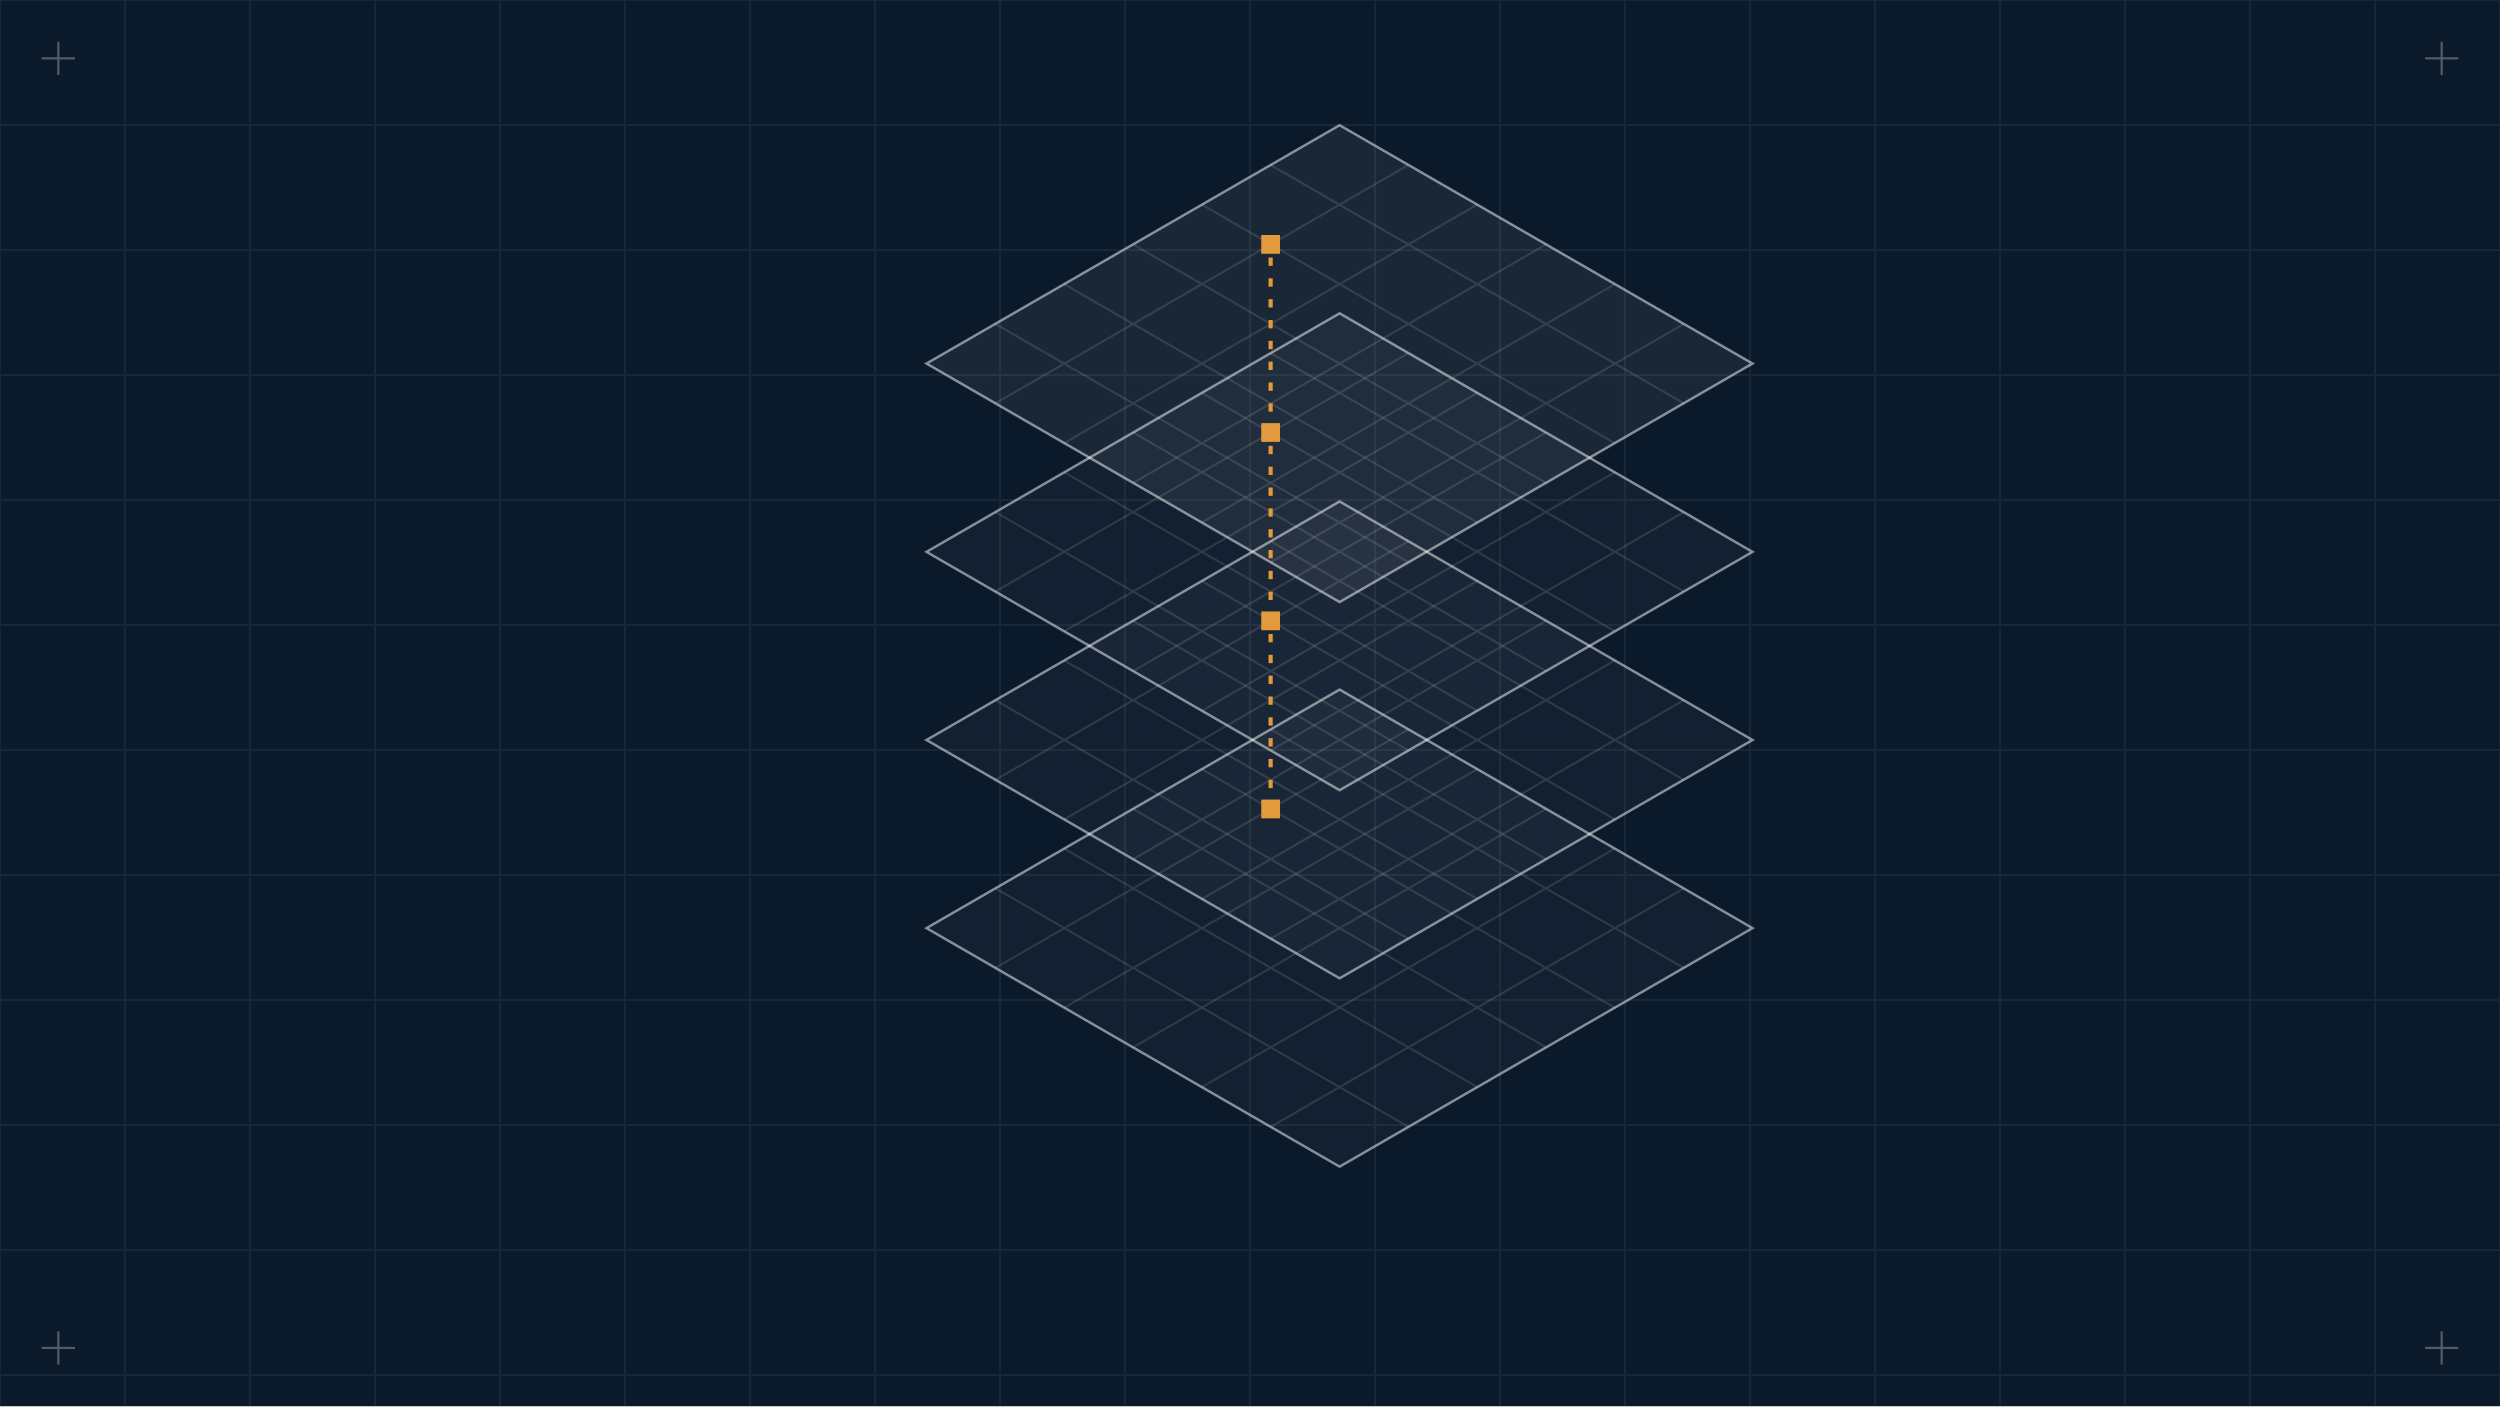
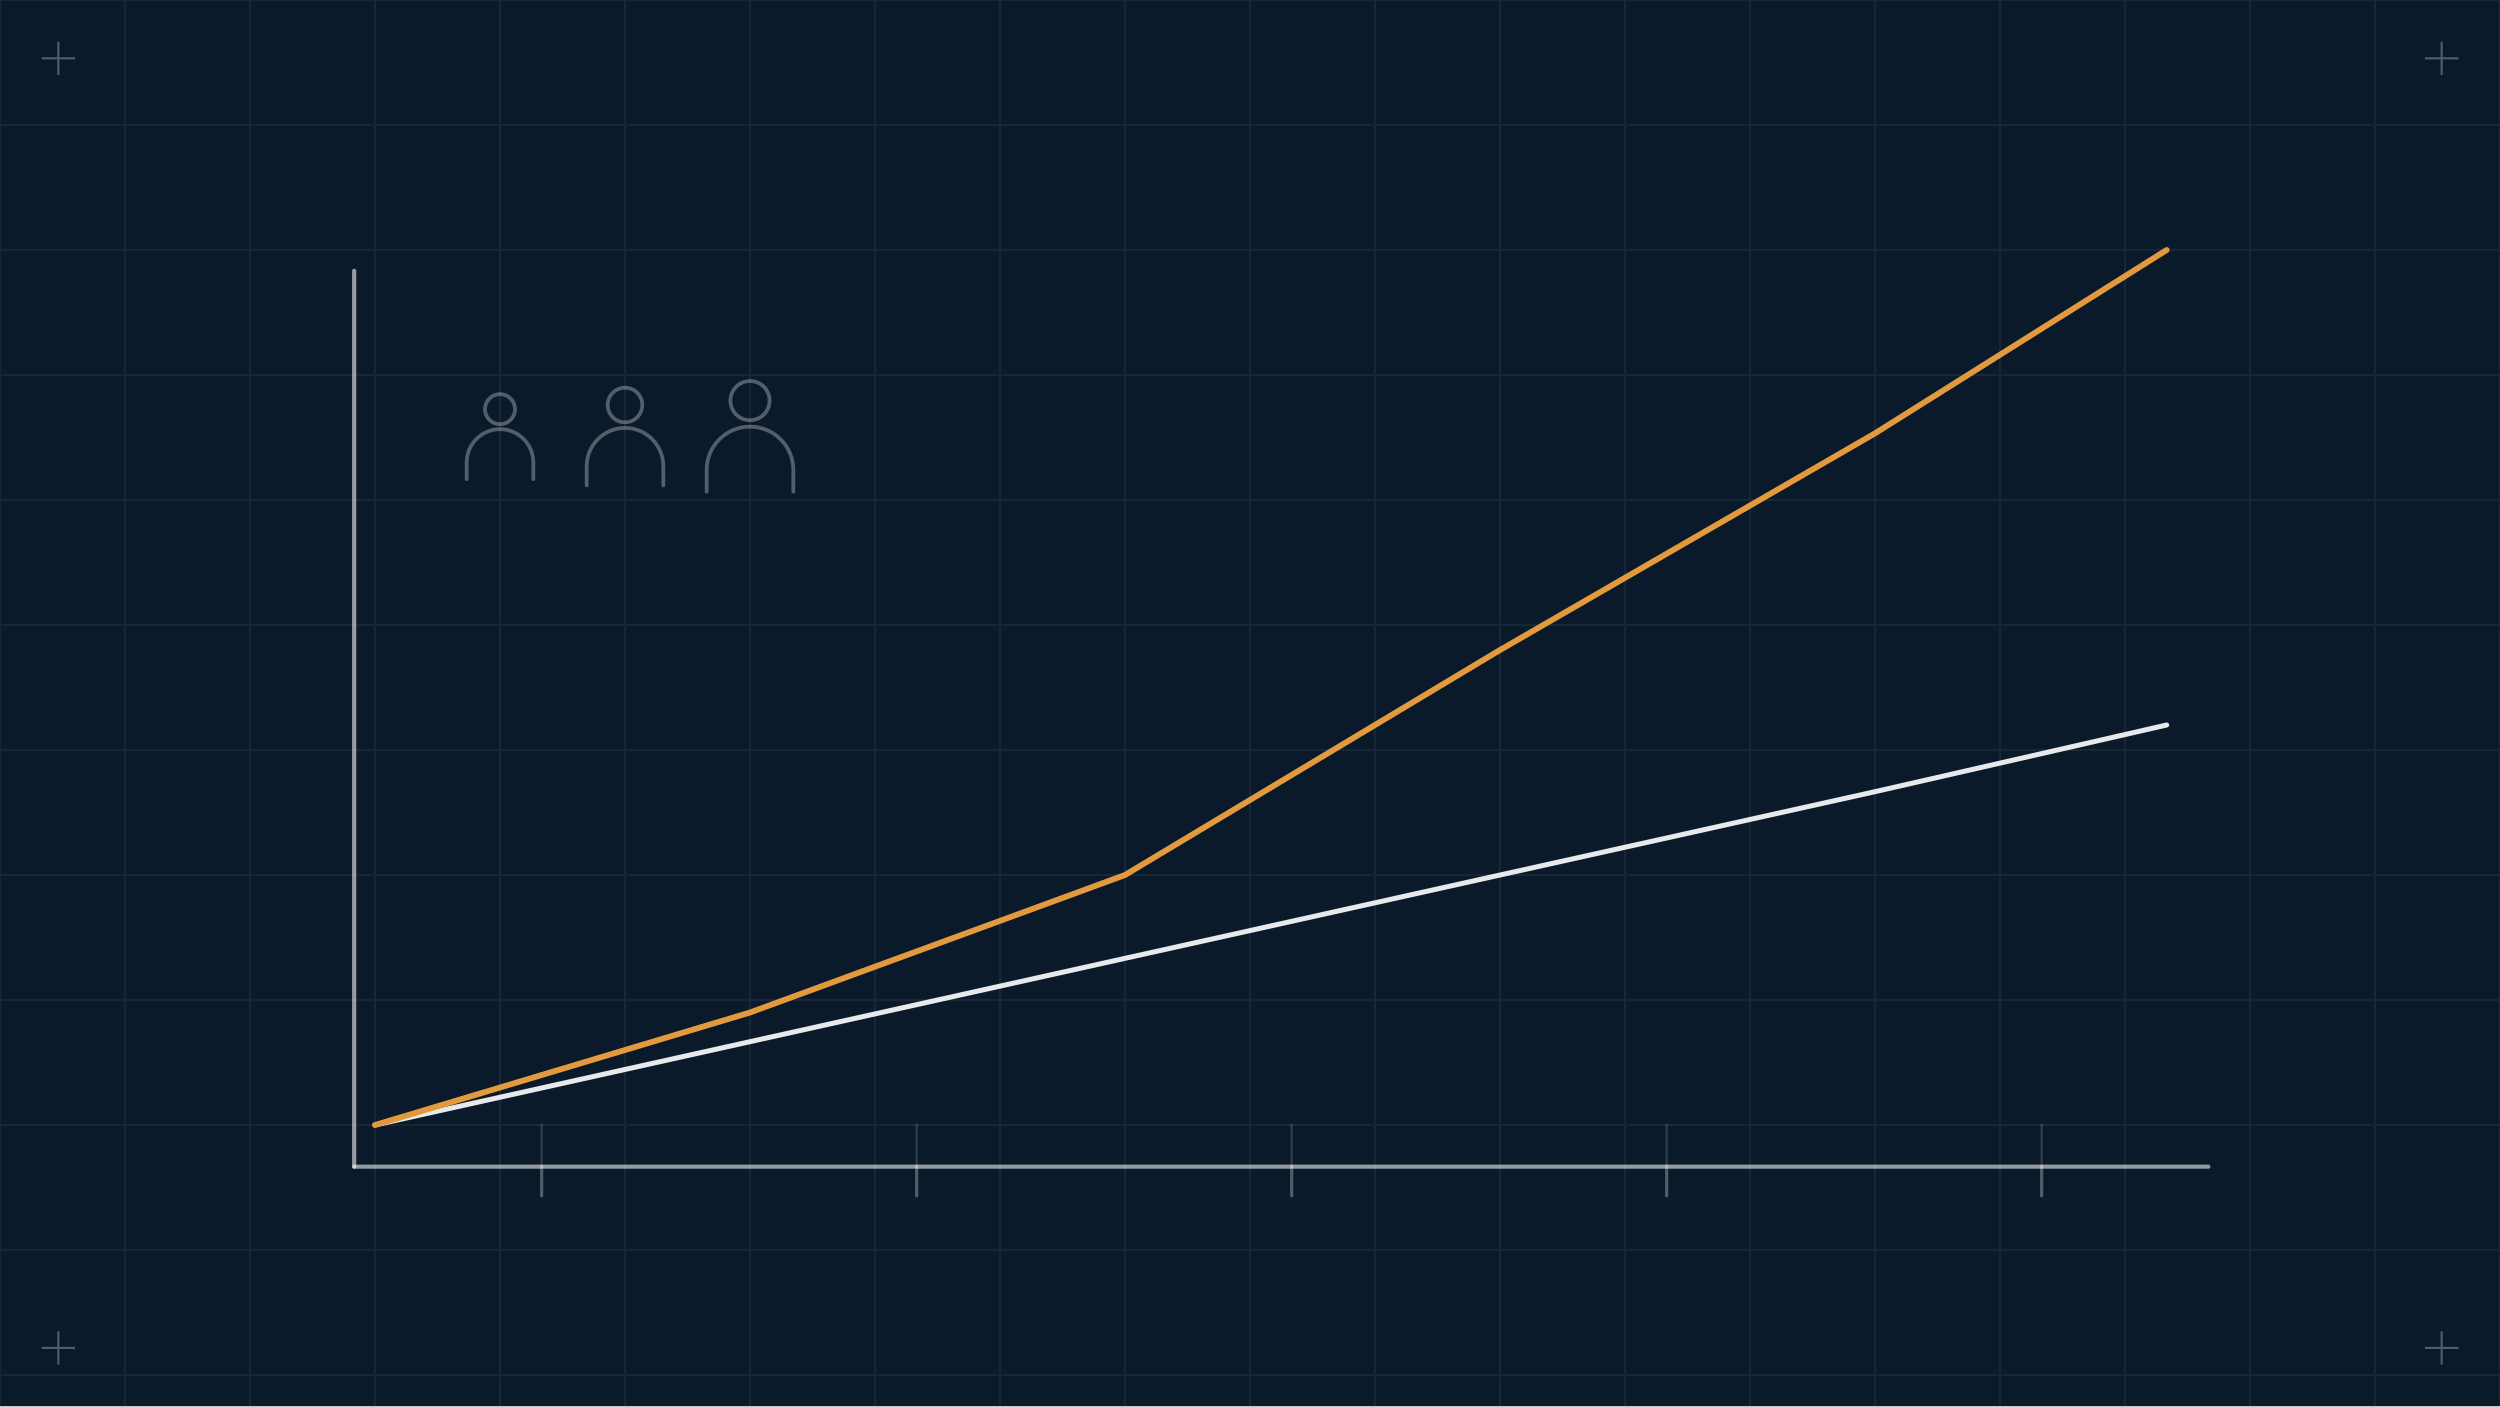
- <svg xmlns="http://www.w3.org/2000/svg" viewBox="0 0 1200 675" role="img" aria-label="Abstract illustration of stacked infrastructure layers joined by a connector">
+ <svg xmlns="http://www.w3.org/2000/svg" viewBox="0 0 1200 675" role="img" aria-label="Headcount rising in a line while identities and access curve upward faster">
  <rect width="1200" height="675" fill="#0b1a2b" />
  <path d="M0 0V675M60 0V675M120 0V675M180 0V675M240 0V675M300 0V675M360 0V675M420 0V675M480 0V675M540 0V675M600 0V675M660 0V675M720 0V675M780 0V675M840 0V675M900 0V675M960 0V675M1020 0V675M1080 0V675M1140 0V675M1200 0V675M0 0H1200M0 60H1200M0 120H1200M0 180H1200M0 240H1200M0 300H1200M0 360H1200M0 420H1200M0 480H1200M0 540H1200M0 600H1200M0 660H1200" stroke="rgba(255,255,255,.055)" stroke-width="1" fill="none" />
  <path d="M20 28h16M28 20v16" stroke="rgba(255,255,255,.3)" stroke-width="1" />
  <path d="M1164 28h16M1172 20v16" stroke="rgba(255,255,255,.3)" stroke-width="1" />
  <path d="M20 647h16M28 639v16" stroke="rgba(255,255,255,.3)" stroke-width="1" />
  <path d="M1164 647h16M1172 639v16" stroke="rgba(255,255,255,.3)" stroke-width="1" />
-   <polygon points="643,331 841.2,445.5 643,560 444.7,445.5" fill="rgba(255,255,255,.03)" stroke="rgba(255,255,255,.5)" stroke-width="1.2" />
-   <path d="M676 350.1L477.8 464.6M609.9 350.1L808.2 464.6M709.1 369.2L510.8 483.7M576.9 369.2L775.1 483.7M742.1 388.3L543.9 502.7M543.9 388.3L742.1 502.7M775.1 407.3L576.9 521.8M510.8 407.3L709.1 521.8M808.2 426.4L609.9 540.9M477.8 426.4L676 540.9" stroke="rgba(255,255,255,.12)" stroke-width="1" fill="none" />
-   <polygon points="643,240.7 841.2,355.2 643,469.6 444.7,355.2" fill="rgba(255,255,255,.03)" stroke="rgba(255,255,255,.5)" stroke-width="1.2" />
-   <path d="M676 259.8L477.8 374.3M609.9 259.8L808.2 374.3M709.1 278.9L510.8 393.3M576.9 278.9L775.1 393.3M742.1 298L543.9 412.4M543.9 298L742.1 412.4M775.1 317L576.9 431.5M510.8 317L709.1 431.5M808.2 336.1L609.9 450.6M477.8 336.1L676 450.6" stroke="rgba(255,255,255,.12)" stroke-width="1" fill="none" />
-   <polygon points="643,150.4 841.2,264.9 643,379.3 444.7,264.9" fill="rgba(255,255,255,.03)" stroke="rgba(255,255,255,.5)" stroke-width="1.2" />
-   <path d="M676 169.5L477.8 283.9M609.9 169.5L808.2 283.9M709.1 188.6L510.8 303M576.9 188.6L775.1 303M742.1 207.6L543.9 322.1M543.9 207.6L742.1 322.1M775.1 226.7L576.9 341.2M510.8 226.7L709.1 341.2M808.2 245.8L609.9 360.2M477.8 245.8L676 360.2" stroke="rgba(255,255,255,.12)" stroke-width="1" fill="none" />
-   <polygon points="643,60.1 841.2,174.5 643,289 444.7,174.5" fill="rgba(255,255,255,.06)" stroke="rgba(255,255,255,.5)" stroke-width="1.2" />
-   <path d="M676 79.2L477.8 193.6M609.9 79.2L808.2 193.6M709.1 98.2L510.8 212.7M576.9 98.2L775.1 212.7M742.1 117.3L543.9 231.8M543.9 117.3L742.1 231.8M775.1 136.4L576.9 250.8M510.8 136.4L709.1 250.8M808.2 155.5L609.9 269.9M477.8 155.5L676 269.9" stroke="rgba(255,255,255,.12)" stroke-width="1" fill="none" />
-   <path d="M609.9 388.3L609.9 298" stroke="#e39a3d" stroke-width="2" stroke-dasharray="4 6" />
-   <path d="M609.9 298L609.9 207.6" stroke="#e39a3d" stroke-width="2" stroke-dasharray="4 6" />
-   <path d="M609.9 207.6L609.9 117.3" stroke="#e39a3d" stroke-width="2" stroke-dasharray="4 6" />
-   <rect x="605.4" y="383.8" width="9" height="9" fill="#e39a3d" />
-   <rect x="605.4" y="293.5" width="9" height="9" fill="#e39a3d" />
-   <rect x="605.4" y="203.1" width="9" height="9" fill="#e39a3d" />
-   <rect x="605.4" y="112.8" width="9" height="9" fill="#e39a3d" />
+   <path d="M170 560L1060 560" stroke="rgba(255,255,255,.56)" stroke-width="2" fill="none" stroke-linecap="round" stroke-linejoin="round" />
+   <path d="M170 130L170 560" stroke="rgba(255,255,255,.56)" stroke-width="2" fill="none" stroke-linecap="round" stroke-linejoin="round" />
+   <path d="M180 540L360 500L540 460L720 420L900 380L1040 348" stroke="rgba(255,255,255,.9)" stroke-width="2.4" fill="none" stroke-linecap="round" stroke-linejoin="round" />
+   <path d="M180 540L360 486L540 420L720 312L900 208L1040 120" stroke="#e39a3d" stroke-width="2.8" fill="none" stroke-linecap="round" stroke-linejoin="round" />
+   <path d="M260 560L260 574" stroke="rgba(255,255,255,.3)" stroke-width="1.5" fill="none" stroke-linecap="round" stroke-linejoin="round" />
+   <path d="M260 540 V560" stroke="rgba(255,255,255,.14)" stroke-width="1.2" fill="none" stroke-linecap="round" stroke-linejoin="round" />
+   <path d="M440 560L440 574" stroke="rgba(255,255,255,.3)" stroke-width="1.5" fill="none" stroke-linecap="round" stroke-linejoin="round" />
+   <path d="M440 540 V560" stroke="rgba(255,255,255,.14)" stroke-width="1.2" fill="none" stroke-linecap="round" stroke-linejoin="round" />
+   <path d="M620 560L620 574" stroke="rgba(255,255,255,.3)" stroke-width="1.5" fill="none" stroke-linecap="round" stroke-linejoin="round" />
+   <path d="M620 540 V560" stroke="rgba(255,255,255,.14)" stroke-width="1.2" fill="none" stroke-linecap="round" stroke-linejoin="round" />
+   <path d="M800 560L800 574" stroke="rgba(255,255,255,.3)" stroke-width="1.5" fill="none" stroke-linecap="round" stroke-linejoin="round" />
+   <path d="M800 540 V560" stroke="rgba(255,255,255,.14)" stroke-width="1.2" fill="none" stroke-linecap="round" stroke-linejoin="round" />
+   <path d="M980 560L980 574" stroke="rgba(255,255,255,.3)" stroke-width="1.5" fill="none" stroke-linecap="round" stroke-linejoin="round" />
+   <path d="M980 540 V560" stroke="rgba(255,255,255,.14)" stroke-width="1.2" fill="none" stroke-linecap="round" stroke-linejoin="round" />
+   <circle cx="240" cy="196.4" r="7.2" stroke="rgba(255,255,255,.3)" stroke-width="1.8" fill="none" />
+   <path d="M224 230v-8a16 16 0 0 1 32 0v8" stroke="rgba(255,255,255,.3)" stroke-width="1.8" fill="none" stroke-linecap="round" stroke-linejoin="round" />
+   <circle cx="300" cy="194.4" r="8.3" stroke="rgba(255,255,255,.3)" stroke-width="1.8" fill="none" />
+   <path d="M281.6 233v-9.2a18.4 18.4 0 0 1 36.8 0v9.2" stroke="rgba(255,255,255,.3)" stroke-width="1.8" fill="none" stroke-linecap="round" stroke-linejoin="round" />
+   <circle cx="360" cy="192.3" r="9.4" stroke="rgba(255,255,255,.3)" stroke-width="1.8" fill="none" />
+   <path d="M339.2 236v-10.4a20.8 20.8 0 0 1 41.6 0v10.4" stroke="rgba(255,255,255,.3)" stroke-width="1.8" fill="none" stroke-linecap="round" stroke-linejoin="round" />
</svg>
